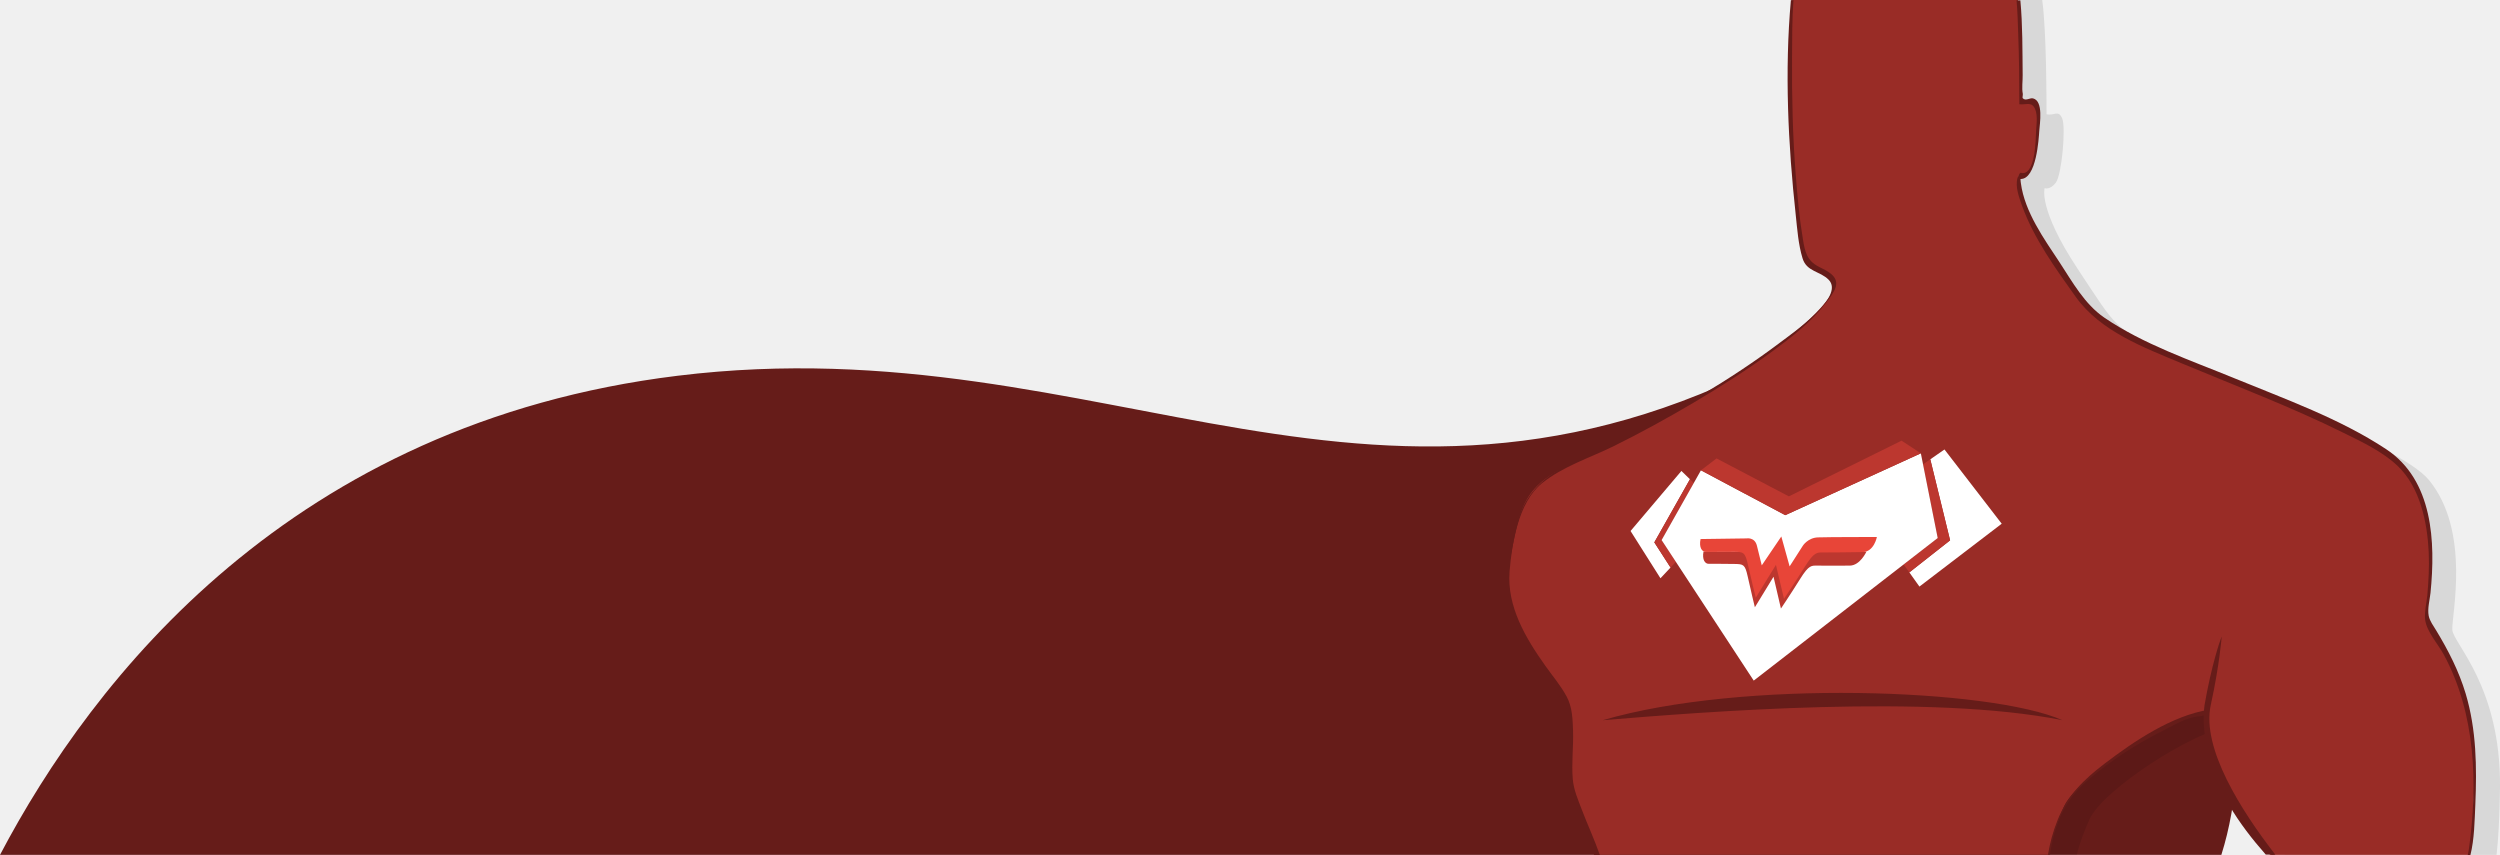
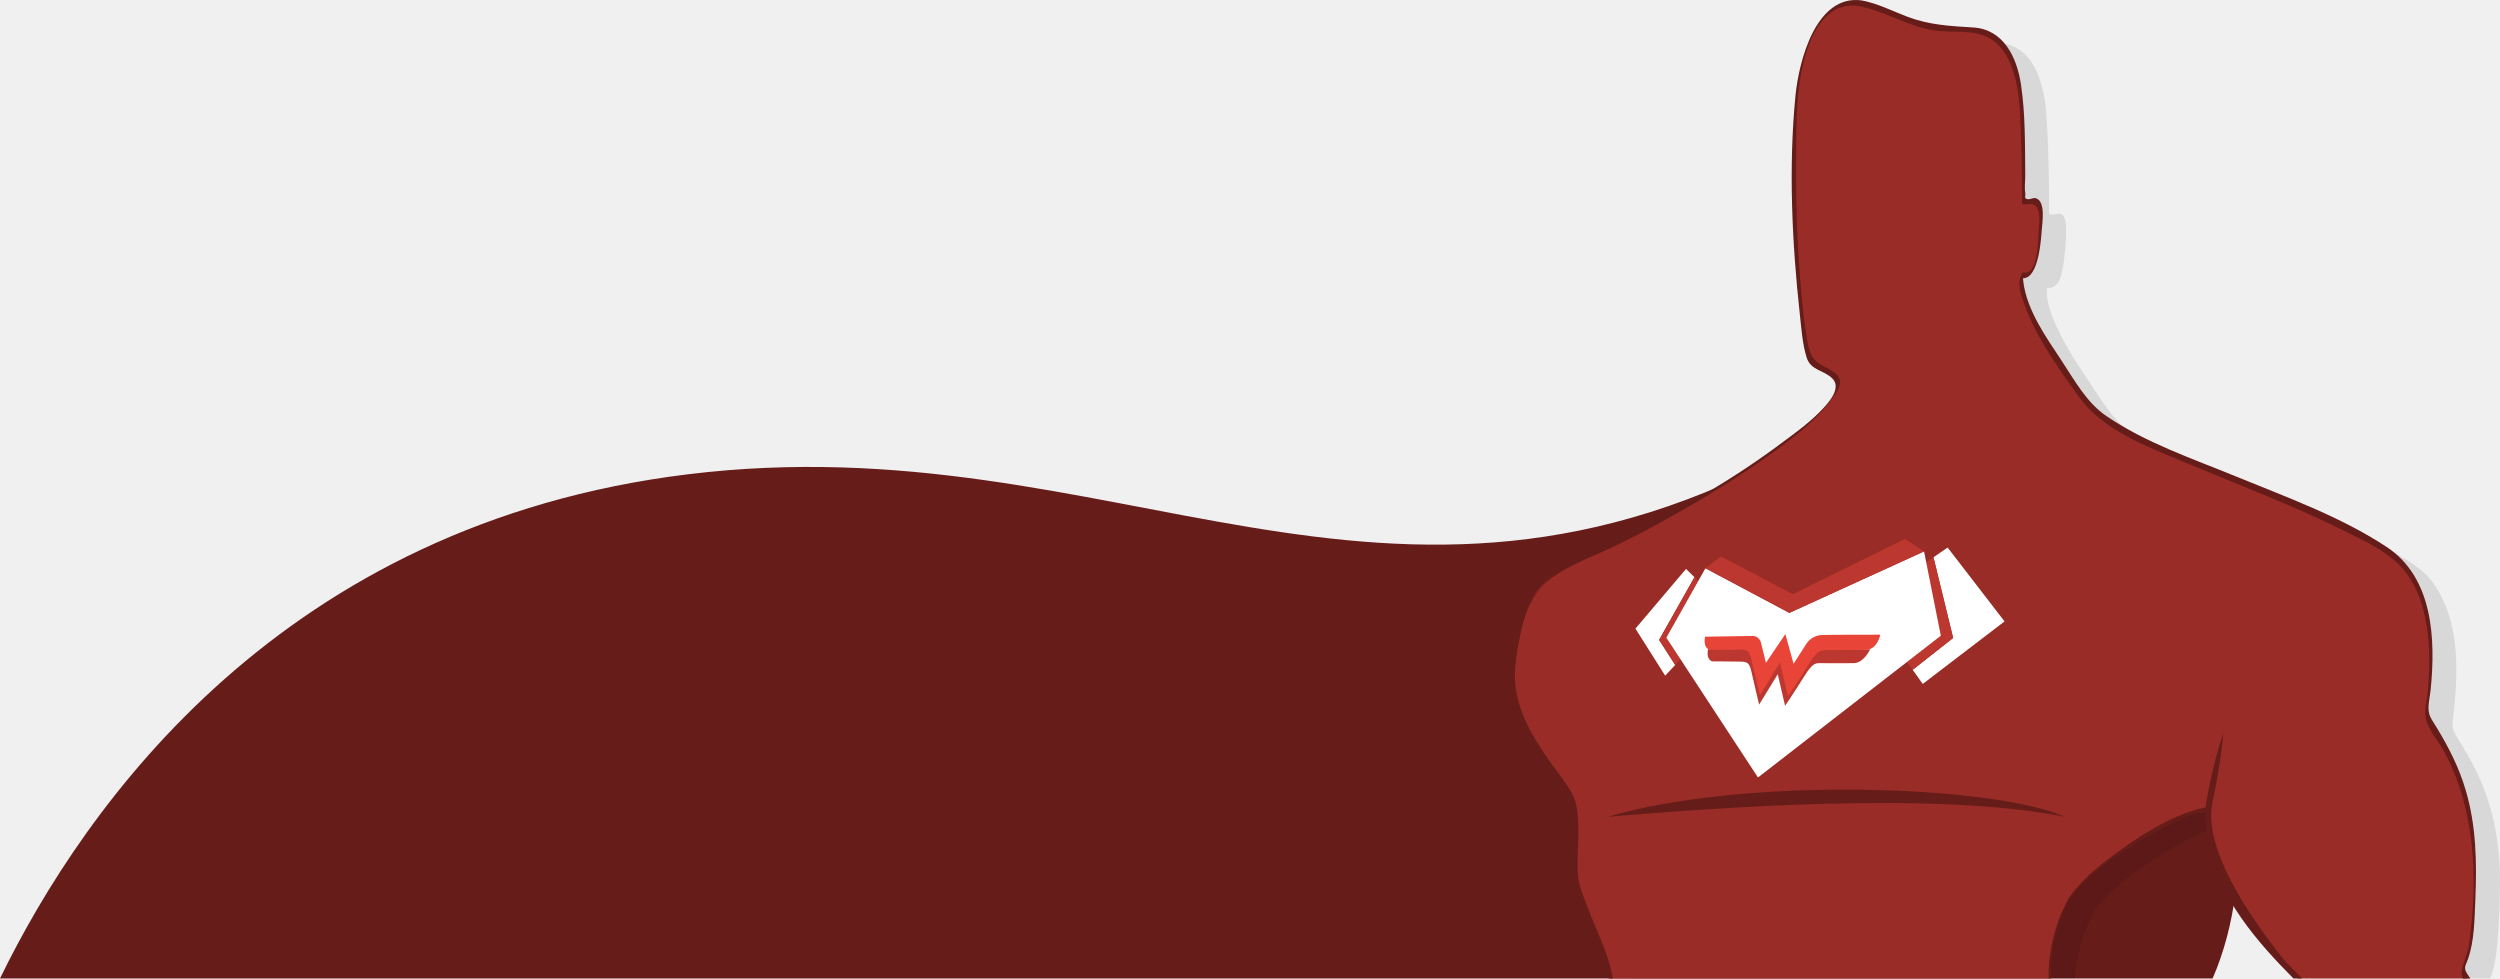
- <svg xmlns="http://www.w3.org/2000/svg" version="1.1" id="Super_Hero" x="0px" y="0px" viewBox="0 0 1956.7 669.1" enable-background="new 0 0 1956.7 669.1" xml:space="preserve">
-   <g id="mantle">
-     <path fill="#661C19" d="M1535.4,318.5c-64,0-130.2-45.7-130.2-45.7c-326,180.6-537-20.2-874.9,21.3C228,331.2,72.5,531.3,0,669.1   h1738.6c52.8-167.3-79.9-396.3-79.9-396.3S1599.3,318.5,1535.4,318.5z" />
-   </g>
-   <path id="body_shadow" opacity="0.1" fill="#010202" d="M1635.3,641.5c9.9-22.8,80.7-69.3,112.6-73.9  c-4.7,36.5,17.2,73.1,40.4,101.5H1954c1.3-11.1,2.4-27.6,2.7-52.7c0.8-79.2-36.6-112.7-37.3-123.4c-0.8-10.7,14.8-76.9-18.3-117.3  c-24.4-29.7-171.3-80-209.4-100.5c-38.1-20.6-34.3-17.5-65.5-64.7c-31.2-47.2-25.9-63.2-25.9-63.2s4.2,1.7,8.8-4.4  c4.6-6.1,8-43.4,4.9-50.3c-3-6.9-6-1.8-12.2-3.2c0-8.3,0-65.1-3.4-89.4h-174.6c-0.2,1.4-0.3,2.7-0.4,4c-2.3,24.4-2.8,85.4-0.6,123.5  c2.3,38.1,6.1,73.1,9.9,84.5c3.8,11.4,22.1,8.3,23.6,22.7c-16,38.8-143.2,110.5-194.2,132.6c-51,22.1-51,34.3-60.9,84.5  s41.9,93.7,46.5,111.9s0.8,49.5,2.3,60.9c0.8,6.3,8.6,25.7,15.7,44.4h359.8C1628.3,657.5,1632.2,648.6,1635.3,641.5z" />
-   <path id="body_bg" fill="#992C26" d="M1615.3,631.5c9.9-22.8,80.7-69.3,112.6-73.9c-5.2,41,22.9,82,48.9,111.5h155.6  c2-10.2,3.9-28.5,4.2-62.7c0.8-79.2-36.6-112.7-37.3-123.4c-0.8-10.7,14.8-76.9-18.3-117.3c-24.4-29.7-171.3-80-209.4-100.5  c-38.1-20.6-34.3-17.5-65.5-64.7c-31.2-47.2-25.9-63.2-25.9-63.2s4.2,1.7,8.8-4.4c4.6-6.1,8-43.4,4.9-50.3c-3-6.9-6-1.8-12.2-3.2  c0-7.3,0-52.1-2.3-79.4h-176.6c-1.9,27.3-2.2,82.2-0.1,117.5c2.3,38.1,6.1,73.1,9.9,84.5c3.8,11.4,22.1,8.3,23.6,22.7  c-16,38.8-143.2,110.5-194.2,132.6c-51,22.1-51,34.3-60.9,84.5s41.9,93.7,46.5,111.9s0.8,49.5,2.3,60.9c1,7.4,11.7,33.2,19.4,54.4  h354.1C1606.1,652.5,1611.4,640.5,1615.3,631.5z" />
-   <g id="body_outline">
-     <path fill="#661C19" d="M1238.1,633.8c-2.9-7.6-6.4-15.6-7.1-23.8c-1.1-12.6,0.6-25.4,0.2-38c-0.3-9.1-0.6-18.7-5-26.8   c-4.6-8.6-11.1-16.2-16.7-24.1c-15.3-21.5-30.1-46.3-28-73.7c1.8-22.4,7.1-54.4,25.3-69.1c16.3-13.2,37.2-19.8,55.8-28.9   c21.3-10.5,42.2-22,62.7-34.1c21.5-12.7,42.6-26.1,62.7-40.9c14.9-11,30.3-22.9,41.5-37.8c2.6-3.4,6.1-7.9,7.3-12   c2.4-8.6-6.8-12.6-13.2-15.8c-9.4-4.8-10.9-11.7-12.5-21.6c-2.8-16.6-4.3-33.5-5.6-50.2c-2.4-30.5-3.1-61.1-2.9-91.7   c0.1-14.9,0-30.2,1.1-45.2h-2c-5,55.4-2.2,113.2,3.8,168.3c1.2,11.1,2,22.9,5.3,33.7c3.2,10.7,13.6,9.9,20.5,16.9   c12.9,13.3-28.4,41.8-37.8,48.9c-39.5,29.8-83.2,54.9-127.6,76.9c-30.2,14.9-65,24.6-76.9,59.4c-6.8,19.8-12.8,44.7-9.2,65.4   c4.4,25,19.8,46,34.3,66.1c4.6,6.3,10,12.9,12.3,20.5c4,13.6,2.3,29.5,2,43.5c-0.2,8-0.5,15.7,1.7,23.4c2.9,9.6,6.7,19,10.3,28.3   c2.2,5.8,4.8,11.8,7.3,17.9h4.5C1248,657.1,1242.4,645.2,1238.1,633.8z" />
-     <path fill="#661C19" d="M1729.2,555.4c-29.5,4.8-58.7,24.6-82,42.3c-16.2,12.3-29,24.9-36.6,43.7c-3.7,9.2-6.2,18.4-7.7,27.6h1.6   c0.9-6.7,2.3-13.4,4.4-19.9c5.1-16.2,12.7-27.8,25.8-39c17.6-15,37.5-27.9,58.2-38.2c7.9-4,19.2-10.9,28.4-11.2   c3.2-0.1,3.1-2.2,5,1.5c0.7,1.4-0.3,6.5-0.3,8.1c0,5.5,0.6,10.9,1.7,16.3c6,31.1,24.5,58.3,45.7,82.3h6.4   c-29.2-32-55.4-70.3-50.7-113.5C1729.2,555.5,1729.2,555.5,1729.2,555.4z" />
-     <path fill="#661C19" d="M1579.6,26.4c0.7,18.3,0.9,36.7,0.9,55.1c0,0,0,0.1,0,0.1c5.7,0.6,9.9-2.5,12.5,4.2   c1.9,4.8,0.9,11.9,0.6,16.9c-0.3,6.5-0.6,35.9-12.1,32.5c-0.6-0.2-2.3,3.5-2.4,4c-2.1,6.8,1.4,15.9,3.6,22.1   c9.3,25.6,26.2,49,41.9,71c19.4,27.1,53.2,39.6,83,52.1c42.4,17.7,85.5,34,126.7,54.4c14.4,7.1,30.4,14.6,42.2,25.8   c17.7,16.8,23.3,44.2,24.4,67.6c0.5,11.3-0.1,22.6-1.1,33.9c-0.6,5.9-2.4,12.9-1.7,18.9c1.2,9.4,10.1,19.1,14.5,27.2   c25.1,46.2,26.9,101.5,19.7,152.7c-0.2,1.5-0.6,3-0.9,4.5h2.1c3.2-12.8,3.3-26.9,3.9-39.7c1.2-29.3,0.9-58.5-7.6-86.9   c-5.3-17.6-13.5-33.6-23-49.3c-2.1-3.5-5.1-7.4-5.9-11.5c-1.1-5.5,0.8-12.4,1.4-17.9c4-39.8,2.1-88.3-34.8-112.6   c-36.2-23.9-78.9-39.1-118.8-55.5c-34.1-14-71-26.5-101.7-47.4c-15.5-10.6-25-28-35.1-43.4c-12.1-18.3-27.2-39.3-30.2-61.8   c-0.1-0.9-0.3-2.1-0.3-3.3c12.6,0.3,14.3-32.1,14.7-37.6c0.4-5.8,3.4-23.5-4.9-25.5c-2.4-0.6-5.8,2.3-8-0.1c-0.5-0.5,0.2-2.7,0-3.5   c-0.9-4.5,0-10.1-0.1-14.7c-0.2-19.3,0-39.1-1.8-58.4h-3C1579.1,8.8,1579.3,17.7,1579.6,26.4z" />
-   </g>
-   <path id="bicep" fill="#661C19" d="M1738.9,498.2l-0.9,2.3c-0.3,0.8-7,19.4-12.6,51.6l0,0.1c-5.5,43.4,25.6,86.9,52.5,116.8h3  c-26.7-34.4-57.9-83.4-50.6-117.1C1737.2,520.5,1738.9,498.2,1738.9,498.2z" />
-   <path id="pecks" fill="#661C19" d="M1614.3,563.7c-56.2-24.8-251-32-359.9,0C1335.3,557,1511.1,543,1614.3,563.7z" />
-   <g id="logo">
-     <polygon fill="#FFFFFF" points="1521.9,351.8 1566.7,409.9 1502.3,459.1 1494.4,448 1494.4,448 1526.3,422.9 1510.8,359.5  " />
-     <polygon fill="#BC372F" points="1526.3,422.9 1510.8,359.5 1505.1,363.4 1516.6,421.1 1489.9,441.8 1494.4,448  " />
-     <polygon fill="#FFFFFF" points="1307.5,444.2 1294.8,424.5 1322.7,375.1 1322.7,375.1 1316,368.6 1276.2,415.6 1299.6,452.6    1307.5,444.2  " />
-     <polygon fill="#BC372F" points="1325.2,378.8 1325.7,378 1322.7,375.1 1294.8,424.5 1307.5,444.2 1311.7,439.7 1300.5,422.7  " />
-     <polygon fill="#FFFFFF" points="1503.4,354.8 1397.3,403.2 1331.3,368.1 1300.5,422.7 1372.6,532.7 1516.6,421.1  " />
-     <polygon fill="#BC372F" points="1331.3,368.1 1397.3,403.2 1503.4,354.8 1488.3,344.9 1400.1,388.5 1343.5,358.8  " />
-     <path fill="#BC372F" d="M1333.3,431.7l33.6-0.1c0,0,6-1.1,7.5,5.5c1.6,6.7,3.5,14.5,3.5,14.5l14.2-21.1l5.9,22l9.5-15   c0,0,3.7-5.9,11-6c7.5-0.2,42.3,0.3,42.3,0.3s-4.9,10.8-13,10.9c-8,0.1-20.7,0-25.3,0c-4.5,0-6.6-0.8-13.5,10.3   c-8,12.8-15.1,23.3-15.1,23.3l-5.8-24.9l-14.6,23.9c0,0-3.7-15.3-5.7-24.5c-2-9-3.3-9.3-10.2-9.4c-10.8-0.2-18.5-0.1-20.1-0.1   C1334.4,441.4,1332.1,437.9,1333.3,431.7z" />
-     <path fill="#E84538" d="M1331,421.9l36-0.5c0,0,6.4-1.2,8.1,5.7c1.7,7.1,3.8,15.4,3.8,15.4l15.3-22.6l6.5,23.4l10.3-16.1   c0,0,3.9-6.3,11.9-6.6c8.1-0.3,46.1-0.3,46.1-0.3s-2.2,11.6-11.1,11.8c-8.7,0.2-25.6,0.3-30.7,0.3c-4.8,0-7.2-0.8-14.6,11.2   c-8.6,13.7-16.3,25.1-16.3,25.1l-6.3-26.6l-15.8,25.7c0,0-4-16.3-6.2-26.1c-2.1-9.5-3.5-9.8-10.9-9.8c-11.6,0-19.9,0.1-21.5,0.1   C1332.1,432.2,1329.6,428.5,1331,421.9z" />
+ <svg xmlns="http://www.w3.org/2000/svg" viewBox="0 0 1967.75 770.14">
+   <defs>
+     <style>.a{isolation:isolate;}.b{fill:#661c19;}.c{opacity:0.1;mix-blend-mode:multiply;}.d{fill:#992c26;}.e{fill:#fff;}.f{fill:#bc372f;}.g{fill:#e84538;}</style>
+   </defs>
+   <g class="a">
+     <path class="b" d="M1546.43,397.73c-64,0-130.22-45.69-130.22-45.69-326,180.64-537-20.2-874.94,21.29C222.66,412.45,67.09,632.66,0,770.14H1741.55C1814.49,601.79,1669.79,352,1669.79,352S1610.4,397.73,1546.43,397.73Z" />
+     <path class="c" d="M1912.15,454.94c-24.37-29.7-171.34-80-209.41-100.52s-34.27-17.51-65.49-64.73-25.89-63.2-25.89-63.2,4.19,1.71,8.76-4.38,8-43.41,4.95-50.26-6-1.83-12.18-3.24c0-9.14,0-77.67-4.57-95.95-2.46-9.84-8.88-39-38-38.94-48.81.11-59.12-16.42-86.13-21.22-34.27-6.09-47.41,46.32-49.7,70.69s-2.84,85.42-.56,123.49,6.09,73.1,9.9,84.53,22.08,8.27,23.61,22.74c-16,38.84-143.16,110.52-194.18,132.6s-51,34.27-60.92,84.53,41.88,93.66,46.45,111.94,0.76,49.5,2.28,60.92c1.19,8.91,16.27,44.22,23.58,66.19h348.72c1.3-22.85,8.23-38.38,13-49.44,9.9-22.85,80.72-69.3,112.63-73.87-6,46.81,31.53,93.62,59.77,123.31H1960c2.45-5.14,7.2-18.41,7.74-74.57,0.76-79.2-36.55-112.7-37.31-123.36S1945.24,495.27,1912.15,454.94Z" />
+     <path class="d" d="M1892.15,444.94c-24.37-29.7-171.34-80-209.41-100.52s-34.27-17.51-65.49-64.73-25.89-63.2-25.89-63.2,4.19,1.71,8.76-4.38,8-43.41,4.95-50.26-6-1.83-12.18-3.24c0-9.14,0-77.67-4.57-95.95-2.46-9.84-8.88-39-38-38.94-48.81.11-59.12-16.42-86.13-21.22-34.27-6.09-47.41,46.32-49.7,70.69s-2.84,85.42-.56,123.49,6.09,73.1,9.9,84.53,22.08,8.27,23.61,22.74c-16,38.84-143.16,110.52-194.18,132.6s-51,34.27-60.92,84.53,41.88,93.66,46.45,111.94,0.76,49.5,2.28,60.92c1.39,10.45,21.9,57.23,26.55,76.19h345.55c-0.49-28.42,7.75-46.83,13.22-59.44,9.9-22.85,80.72-69.3,112.63-73.87-6.68,52.48,41.25,105,69.53,133.31h133.35c-1.93-2.56-3.17-4.4-3.29-5.37-0.76-6.09,8.38,0,9.14-79.2s-36.55-112.7-37.31-123.36S1925.24,485.27,1892.15,444.94Z" />
+     <path class="b" d="M1917.76,572.39c-2.12-3.5-5.13-7.37-5.95-11.48-1.09-5.52.81-12.4,1.35-17.91,4-39.83,2.06-88.35-34.76-112.59-36.24-23.86-78.85-39.15-118.79-55.52-34.13-14-71-26.47-101.67-47.42-15.55-10.61-25-28-35.12-43.38-12.09-18.35-27.19-39.31-30.2-61.8-0.12-.93-0.25-2.1-0.32-3.28,12.56,0.29,14.32-32.13,14.72-37.58,0.43-5.77,3.4-23.45-4.85-25.46-2.41-.59-5.82,2.28-8-0.08-0.49-.52.15-2.75,0-3.52-0.9-4.49,0-10.14-.09-14.72-0.25-23.67.15-48-3.42-71.47C1587.42,45,1577,23.06,1553.08,21.61c-18-1.09-34.7-1.93-51.72-8.42-12-4.57-23.22-10.4-35.93-12.85-36.32-5.1-49.6,48.35-52.21,74.91-5.56,56.6-2.73,115.85,3.43,172.25,1.22,11.12,2,22.89,5.27,33.65s13.62,9.87,20.47,16.92c12.9,13.27-28.42,41.84-37.83,48.94-39.53,29.8-83.24,54.92-127.56,76.86-30.18,14.94-65,24.56-76.89,59.38-6.75,19.81-12.78,44.68-9.16,65.44,4.36,25,19.79,46,34.33,66.05,4.55,6.29,10,12.89,12.26,20.45,4,13.56,2.34,29.54,2,43.51-0.18,8-.54,15.67,1.75,23.38,2.86,9.61,6.75,19,10.33,28.32,4.78,12.49,11.59,26.15,14.46,39.75h3.28c-3.06-19.42-13.37-38.83-20.18-57.07-2.86-7.65-6.41-15.6-7.1-23.81-1.07-12.56.57-25.37,0.21-38-0.26-9.07-.62-18.66-5-26.79-4.64-8.56-11.12-16.2-16.75-24.11-15.28-21.48-30.12-46.31-28-73.73,1.77-22.42,7.08-54.38,25.28-69.11,16.27-13.17,37.23-19.78,55.84-28.94,21.34-10.52,42.23-22,62.72-34.08a721.64,721.64,0,0,0,62.71-40.94c14.88-11,30.33-22.9,41.51-37.84,2.55-3.41,6.15-7.87,7.32-12,2.43-8.64-6.85-12.58-13.16-15.79-9.44-4.8-10.86-11.69-12.55-21.55-2.84-16.6-4.27-33.46-5.58-50.24-2.38-30.51-3.15-61.06-2.89-91.65,0.19-22.2-.27-45.19,4-67.08,4.52-23.2,15.94-56.82,45.16-52.71,20.17,3.9,37.68,15.42,58,19,14.06,2.49,30.92-.84,43.87,5.7,9,4.57,14.78,13.28,18.35,22.49,6.6,17,6.82,35.74,7.51,53.71,0.7,18.35.91,36.72,0.92,55.08v0.11c5.65,0.61,9.88-2.49,12.51,4.16,1.88,4.77.87,11.9,0.61,16.88-0.34,6.46-.63,35.93-12.14,32.5-0.57-.17-2.29,3.49-2.44,4-2.09,6.79,1.4,15.88,3.64,22.08,9.27,25.56,26.2,49,41.88,71,19.35,27.14,53.2,39.6,83,52.06,42.38,17.72,85.49,34,126.7,54.38,14.42,7.14,30.4,14.62,42.21,25.84,17.68,16.81,23.35,44.21,24.39,67.56a244,244,0,0,1-1.15,33.88c-0.56,5.92-2.43,12.9-1.69,18.85,1.17,9.4,10.15,19.11,14.54,27.21,25.08,46.18,26.92,101.54,19.67,152.68-1,7.17-4.53,13.76-5.69,20.56a10.13,10.13,0,0,0,1,5.79h5.87q-1.14-1.66-2.26-3.34c-3.59-5.43-1.51-6.61.4-12.16,5-14.42,5.09-31.06,5.72-46.07,1.23-29.35.86-58.51-7.62-86.87C1935.51,604.06,1927.26,588.05,1917.76,572.39Z" />
+     <path class="b" d="M1798.28,756.16c-27.75-34.44-64.65-88.58-56.78-125,6.8-31.44,8.48-53.78,8.48-53.78l-0.85,2.35c-0.28.78-7,19.43-12.56,51.64l0,0.11c-0.17,1.31-.29,2.62-0.39,3.93-28.12,5.87-55.64,24.65-77.86,41.55-16.17,12.3-29,24.88-36.58,43.73a128.87,128.87,0,0,0-9.34,49.42h2.14a127,127,0,0,1,5.48-41.72c5.06-16.17,12.74-27.82,25.78-39a287.5,287.5,0,0,1,58.24-38.2c7.95-4,19.24-10.92,28.41-11.2,2-.06,2.75-0.95,3.51-0.58A91.64,91.64,0,0,0,1738,661c0.23,1.68.49,3.35,0.81,5,7.83,41,37.57,75.11,66.34,104.14H1812C1807.47,765.64,1802.87,761,1798.28,756.16Z" />
+     <path class="b" d="M1625.38,642.9c-56.22-24.79-251-32-359.94,0C1346.39,636.2,1522.13,622.27,1625.38,642.9Z" />
+     <polygon class="e" points="1513.4 538.32 1577.76 489.11 1532.98 430.98 1521.85 438.62 1537.32 502.13 1505.45 527.22 1513.4 538.32" />
+     <polygon class="f" points="1537.32 502.13 1521.85 438.62 1516.12 442.56 1527.63 500.37 1501 521.01 1505.45 527.22 1537.32 502.13" />
+     <polygon class="e" points="1318.53 523.4 1305.89 503.68 1333.72 454.31 1327.05 447.82 1287.25 494.78 1310.65 531.81 1318.53 523.4" />
+     <polygon class="f" points="1336.74 457.24 1333.72 454.31 1305.89 503.68 1318.53 523.4 1322.74 518.93 1311.58 501.91 1336.74 457.24" />
+     <polygon class="e" points="1514.42 434 1408.4 482.4 1342.35 447.28 1311.58 501.91 1383.7 611.95 1527.63 500.37 1514.42 434" />
+     <polygon class="f" points="1342.35 447.28 1408.4 482.4 1514.42 434 1499.38 424.14 1411.19 467.69 1354.54 437.98 1342.35 447.28" />
+     <path class="f" d="M1344.38,510.91l33.61-.08s6-1.1,7.53,5.47,3.5,14.52,3.5,14.52l14.22-21.06,5.92,22,9.55-15a14.06,14.06,0,0,1,11-6c7.47-.18,42.3.32,42.3,0.32s-4.93,10.8-13,10.89-20.69,0-25.35,0c-4.46,0-6.64-.78-13.49,10.29-8,12.77-15.13,23.3-15.13,23.3l-5.78-24.89-14.65,23.92s-3.67-15.28-5.72-24.48c-2-9-3.29-9.26-10.18-9.37-10.83-.17-18.54-0.14-20.07-0.13C1345.46,520.67,1343.13,517.14,1344.38,510.91Z" />
+     <path class="g" d="M1342.07,501.14l36-.55a7,7,0,0,1,8.1,5.7c1.71,7.1,3.79,15.41,3.79,15.41l15.3-22.6,6.46,23.38L1422,506.4a15.43,15.43,0,0,1,11.91-6.58c8.11-.29,46.07-0.25,46.07-0.25s-2.19,11.64-11.09,11.84c-8.74.19-25.6,0.3-30.66,0.33-4.85,0-7.21-.75-14.59,11.16-8.58,13.75-16.32,25.1-16.32,25.1L1401,521.46l-15.79,25.71s-4-16.29-6.18-26.06c-2.15-9.5-3.54-9.8-10.94-9.83-11.61,0-19.87.09-21.5,0.12C1343.19,511.45,1340.72,507.75,1342.07,501.14Z" />
  </g>
</svg>
